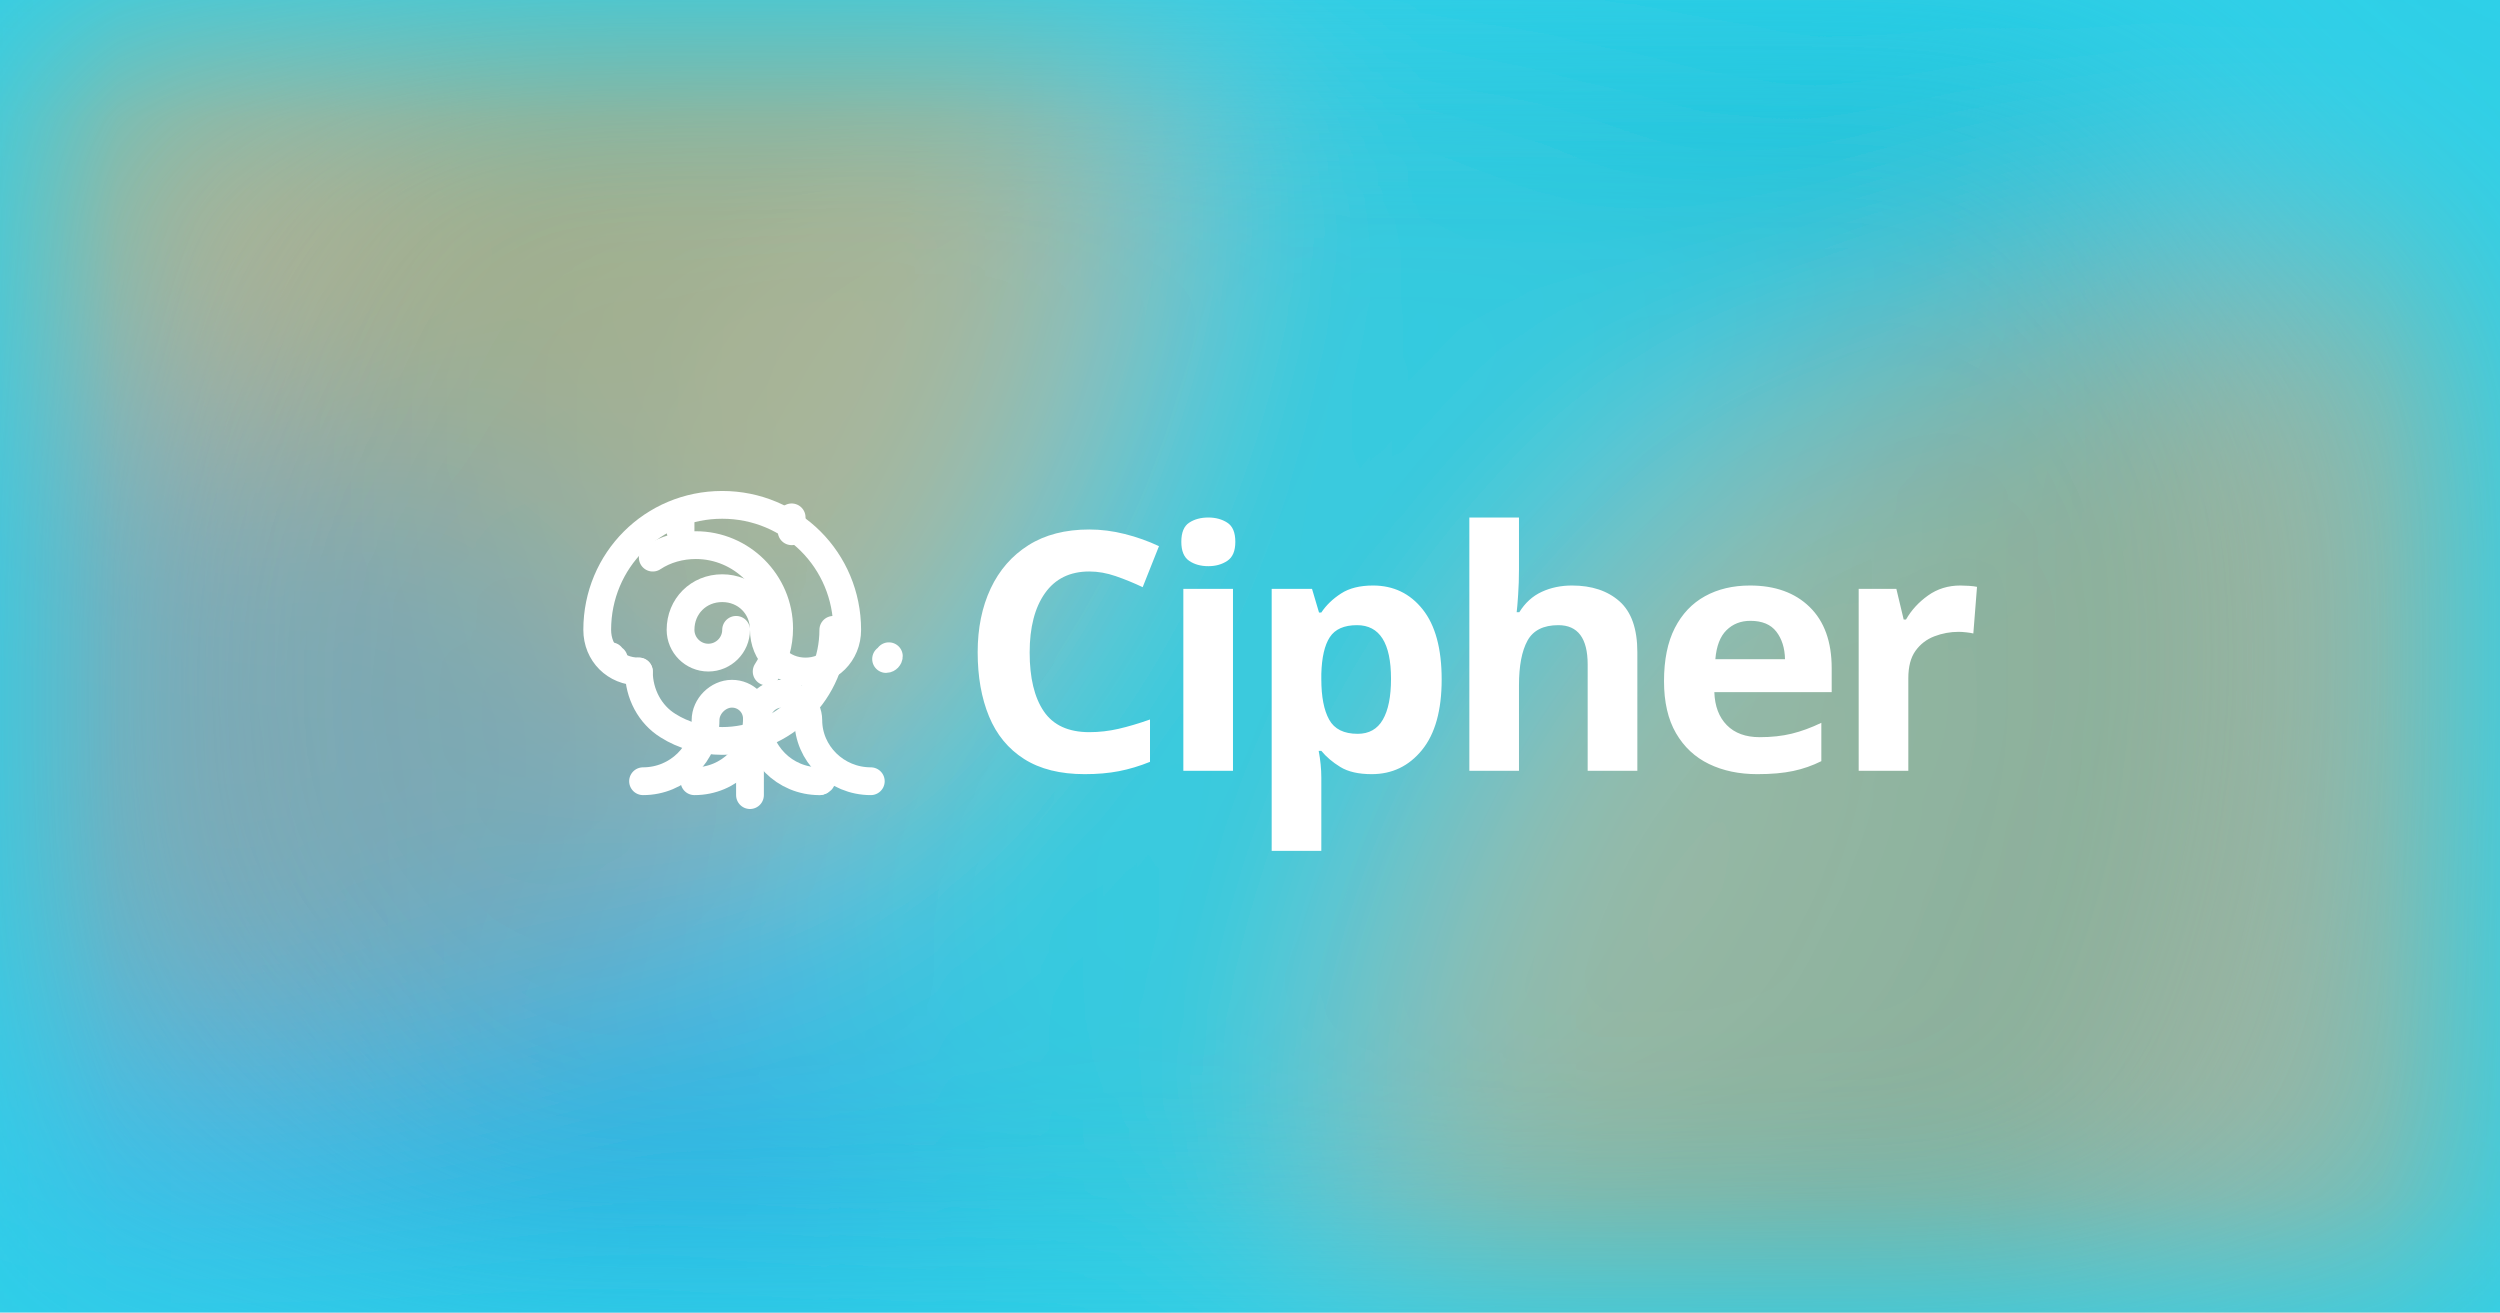
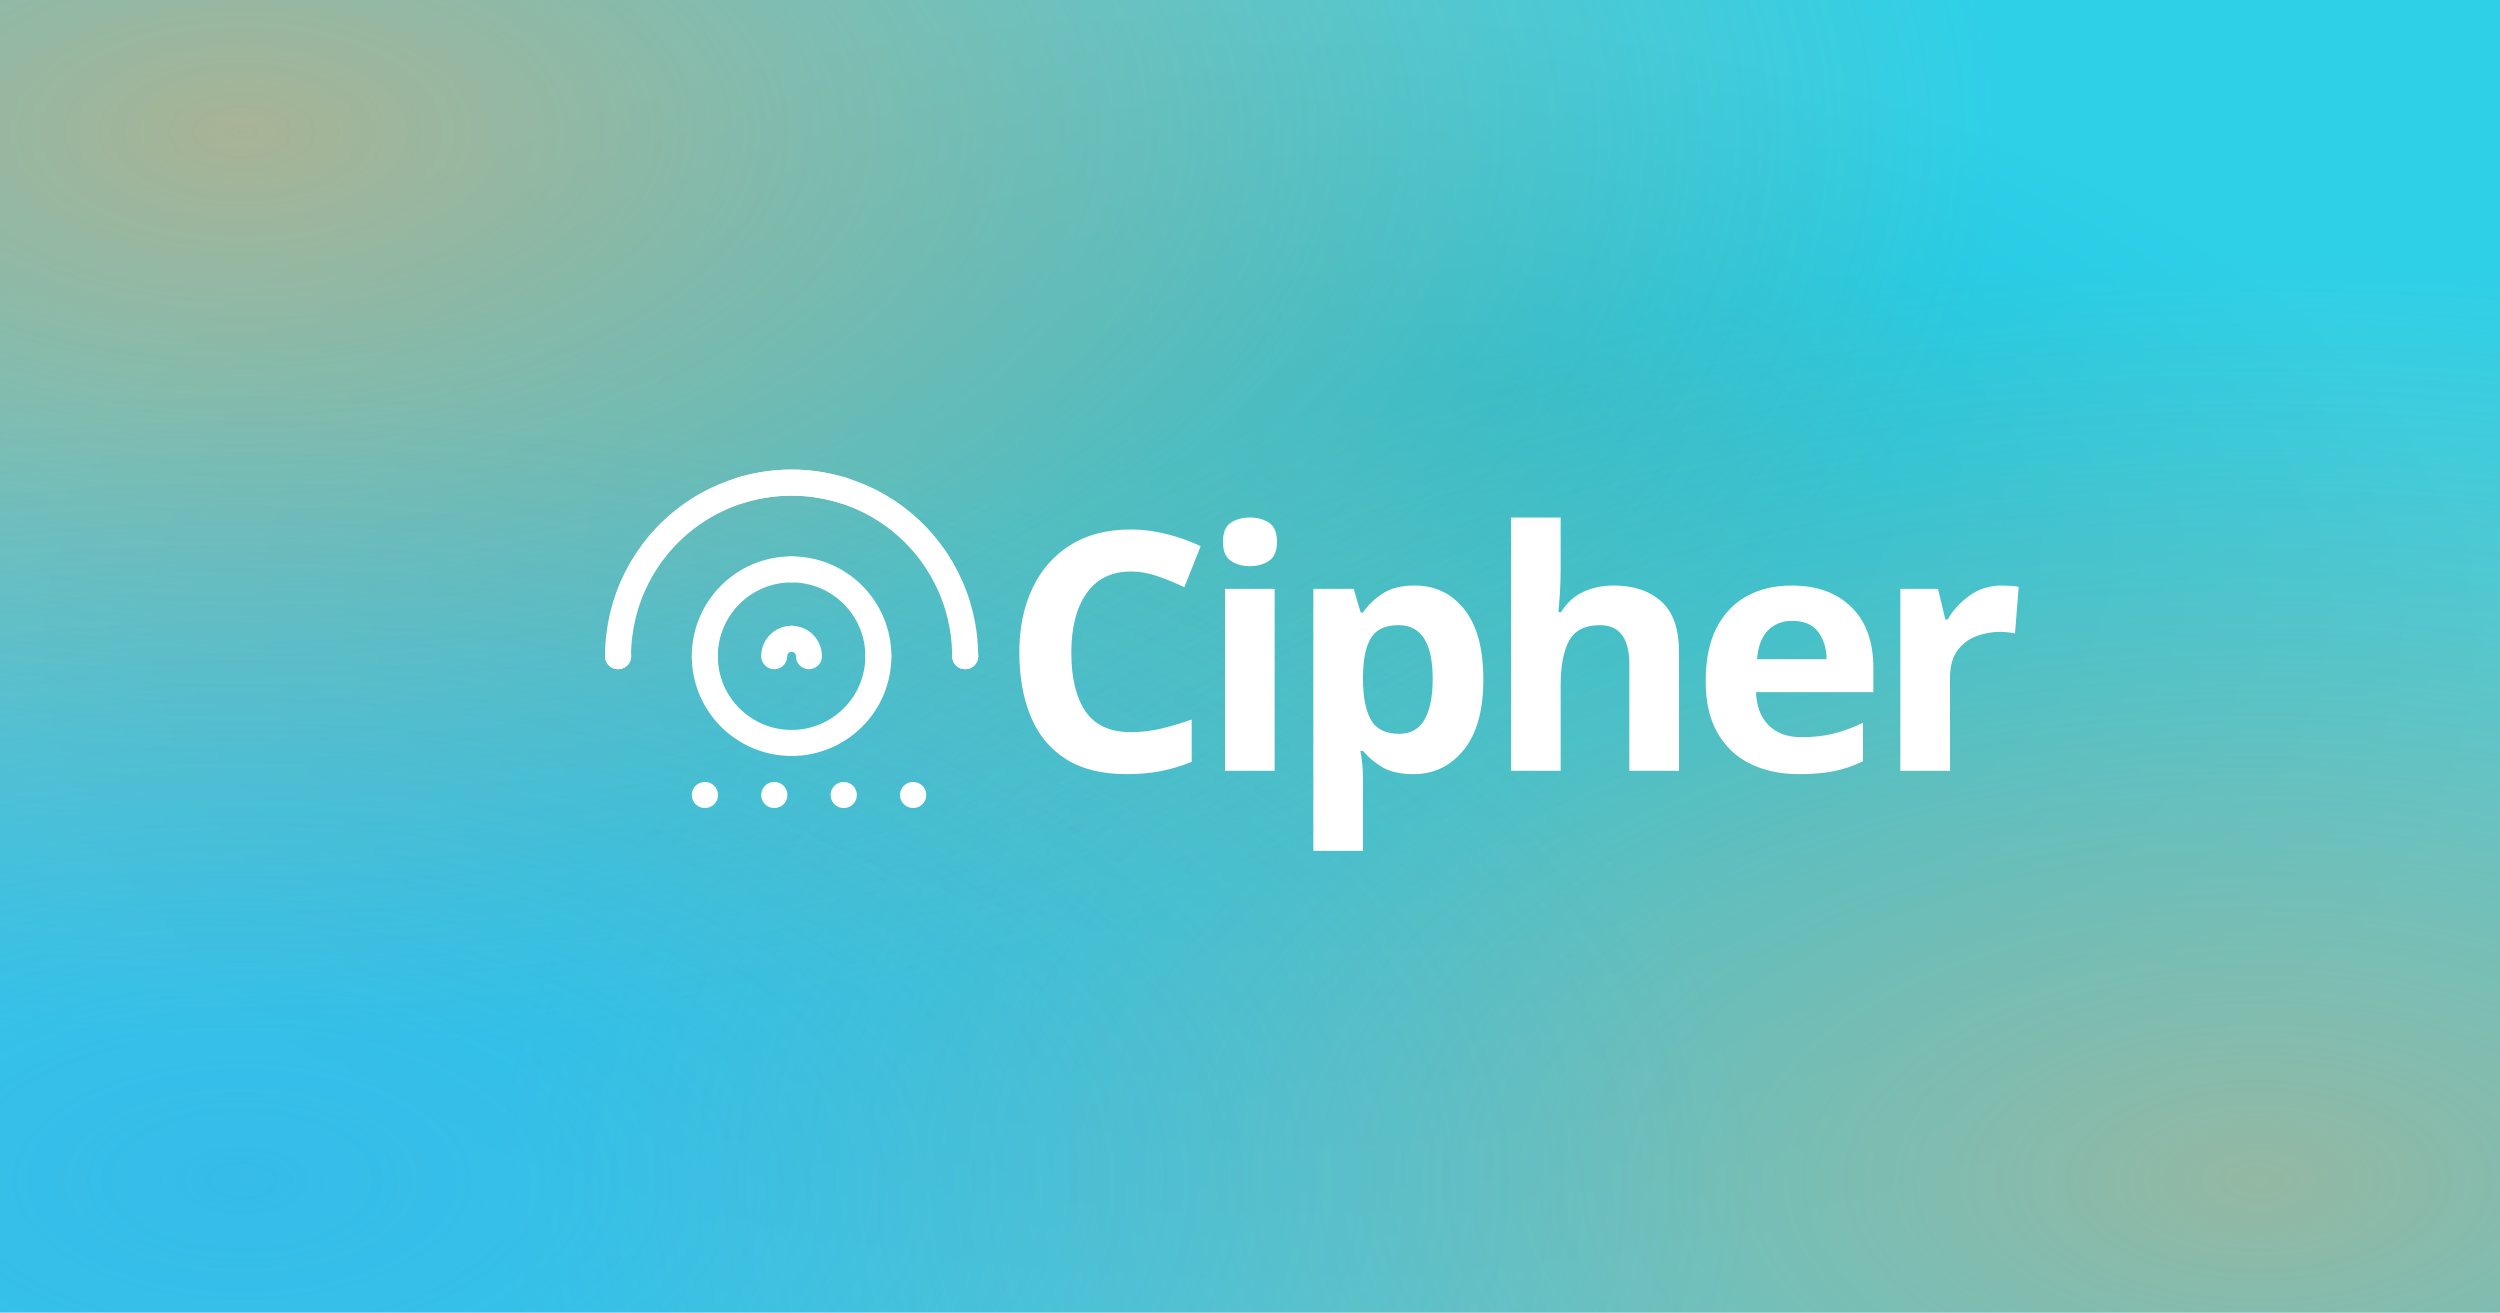
<svg xmlns="http://www.w3.org/2000/svg" width="1200" height="630" viewBox="0 0 1200 630" fill="none">
  <defs>
-     <linearGradient id="mainGradient" x1="0%" y1="0%" x2="100%" y2="100%">
-       <stop offset="0%" stop-color="#74D7E8" />
-       <stop offset="100%" stop-color="#4CB8C4" />
-     </linearGradient>
-     <filter id="blur" x="-50%" y="-50%" width="200%" height="200%">
-       <feGaussianBlur in="SourceGraphic" stdDeviation="60" />
-     </filter>
-     <symbol id="fingerprint" viewBox="0 0 24 24">
-       <path d="M2 12C2 12.1 2.1 12.2 2.2 12.2" stroke="currentColor" stroke-width="2" stroke-linecap="round" stroke-linejoin="round" />
-       <path d="M7 2V3" stroke="currentColor" stroke-width="2" stroke-linecap="round" stroke-linejoin="round" />
-       <path d="M15 3V2" stroke="currentColor" stroke-width="2" stroke-linecap="round" stroke-linejoin="round" />
-       <path d="M8 21C10.5 21 12.5 19 12.5 16.5C12.5 15.5 13.3 14.7 14.3 14.7C15.3 14.7 16.2 15.6 16.2 16.6C16.2 19 18.2 21 20.7 21" stroke="currentColor" stroke-width="2" stroke-linecap="round" stroke-linejoin="round" />
-       <path d="M17 21C17.1 21 17.2 20.9 17.2 20.8" stroke="currentColor" stroke-width="2" stroke-linecap="round" stroke-linejoin="round" />
-       <path d="M22 12C22 12.1 21.9 12.2 21.8 12.2" stroke="currentColor" stroke-width="2" stroke-linecap="round" stroke-linejoin="round" />
-       <path d="M7 21C4.5 21 2.5 19 2.5 16.5C2.5 15.5 1.7 14.7 0.7 14.7C-0.3 14.7 -1.2 15.6 -1.2 16.6C-1.2 19 -3.2 21 -5.7 21" stroke="currentColor" stroke-width="2" stroke-linecap="round" stroke-linejoin="round" transform="translate(10,0)" />
-       <path d="M12 22V20" stroke="currentColor" stroke-width="2" stroke-linecap="round" stroke-linejoin="round" />
-       <path d="M18 10.1C18 14.5 14.4 18.1 10 18.1C8.6 18.1 7.2 17.7 6.1 17C4.8 16.2 4 14.7 4 13.1" stroke="currentColor" stroke-width="2" stroke-linecap="round" stroke-linejoin="round" />
-       <path d="M5 4.9C5.9 4.3 7 4 8.1 4C11.4 4 14.1 6.7 14.1 10C14.1 11.1 13.8 12.2 13.2 13.1" stroke="currentColor" stroke-width="2" stroke-linecap="round" stroke-linejoin="round" />
-       <path d="M11 10.1C11 11.2 10.1 12.1 9 12.1C7.9 12.1 7 11.2 7 10.1C7 8.4 8.3 7.1 10 7.1C11.7 7.1 13 8.4 13 10.1C13 11.8 14.3 13.1 16 13.1C17.7 13.1 19 11.8 19 10.1C19 5.1 15 1.1 10 1.1C5 1.1 1 5.1 1 10.1C1 11.8 2.3 13.1 4 13.1" stroke="currentColor" stroke-width="2" stroke-linecap="round" stroke-linejoin="round" />
-     </symbol>
+     <radialGradient id="grad1" cx="50%" cy="50%" r="50%" fx="60%" fy="30%">
+       <stop offset="0%" stop-color="#1BC2D9" />
+       <stop offset="100%" stop-color="#2ED0E8" />
+     </radialGradient>
+     <radialGradient id="grad2" cx="10%" cy="10%" r="70%">
+       <stop offset="0%" stop-color="#F9A05E" stop-opacity="0.6" />
+       <stop offset="100%" stop-color="#F9A05E" stop-opacity="0" />
+     </radialGradient>
+     <radialGradient id="grad3" cx="90%" cy="90%" r="70%">
+       <stop offset="0%" stop-color="#F9A05E" stop-opacity="0.5" />
+       <stop offset="100%" stop-color="#F9A05E" stop-opacity="0" />
+     </radialGradient>
+     <radialGradient id="grad4" cx="10%" cy="90%" r="60%">
+       <stop offset="0%" stop-color="#439DEB" stop-opacity="0.4" />
+       <stop offset="100%" stop-color="#439DEB" stop-opacity="0" />
+     </radialGradient>
  </defs>
-   <rect width="1200" height="630" fill="#2ED0E8" />
-   <g filter="url(#blur)">
-     <circle cx="600" cy="315" r="500" fill="#1BC2D9" opacity="0.9" />
-     <circle cx="100" cy="50" r="450" fill="#F9A05E" opacity="0.6" />
-     <circle cx="1100" cy="580" r="450" fill="#F9A05E" opacity="0.5" />
-     <circle cx="50" cy="600" r="400" fill="#439DEB" opacity="0.4" />
-     <circle cx="600" cy="315" r="300" fill="white" opacity="0.1" />
-   </g>
+   <rect width="1200" height="630" fill="url(#grad1)" />
+   <rect width="1200" height="630" fill="url(#grad2)" />
+   <rect width="1200" height="630" fill="url(#grad3)" />
+   <rect width="1200" height="630" fill="url(#grad4)" />
  <g transform="translate(600, 315)">
-     <g transform="translate(-320, -80) scale(6.666)">
-       <path d="M2 12C2 12.1 2.1 12.2 2.2 12.2" stroke="white" stroke-width="2" stroke-linecap="round" stroke-linejoin="round" />
-       <path d="M7 2V3" stroke="white" stroke-width="2" stroke-linecap="round" stroke-linejoin="round" />
-       <path d="M15 3V2" stroke="white" stroke-width="2" stroke-linecap="round" stroke-linejoin="round" />
-       <path d="M8 21C10.5 21 12.5 19 12.5 16.5C12.5 15.5 13.3 14.7 14.3 14.7C15.3 14.7 16.2 15.6 16.2 16.6C16.2 19 18.2 21 20.7 21" stroke="white" stroke-width="2" stroke-linecap="round" stroke-linejoin="round" />
-       <path d="M17 21C17.1 21 17.2 20.9 17.2 20.8" stroke="white" stroke-width="2" stroke-linecap="round" stroke-linejoin="round" />
-       <path d="M22 12C22 12.1 21.9 12.2 21.8 12.2" stroke="white" stroke-width="2" stroke-linecap="round" stroke-linejoin="round" />
-       <path d="M7 21C4.5 21 2.5 19 2.5 16.5C2.5 15.5 1.7 14.7 0.7 14.7C-0.3 14.7 -1.2 15.6 -1.2 16.6C-1.2 19 -3.2 21 -5.7 21" stroke="white" stroke-width="2" stroke-linecap="round" stroke-linejoin="round" transform="translate(10,0)" />
-       <path d="M12 22V20" stroke="white" stroke-width="2" stroke-linecap="round" stroke-linejoin="round" />
-       <path d="M18 10.1C18 14.5 14.4 18.1 10 18.1C8.6 18.1 7.2 17.7 6.1 17C4.8 16.2 4 14.7 4 13.1" stroke="white" stroke-width="2" stroke-linecap="round" stroke-linejoin="round" />
-       <path d="M5 4.9C5.9 4.3 7 4 8.1 4C11.4 4 14.1 6.7 14.1 10C14.1 11.1 13.8 12.2 13.2 13.1" stroke="white" stroke-width="2" stroke-linecap="round" stroke-linejoin="round" />
-       <path d="M11 10.1C11 11.2 10.1 12.1 9 12.1C7.9 12.1 7 11.2 7 10.1C7 8.4 8.3 7.1 10 7.1C11.7 7.1 13 8.4 13 10.1C13 11.8 14.3 13.1 16 13.1C17.7 13.1 19 11.8 19 10.1C19 5.1 15 1.1 10 1.1C5 1.1 1 5.1 1 10.1C1 11.8 2.3 13.1 4 13.1" stroke="white" stroke-width="2" stroke-linecap="round" stroke-linejoin="round" />
+     <g transform="translate(-320, -100) scale(8.33)">
+       <path d="M2 12a10 10 0 0 1 13-9.54" stroke="white" stroke-width="1.5" stroke-linecap="round" stroke-linejoin="round" />
+       <path d="M7 20h.01" stroke="white" stroke-width="1.5" stroke-linecap="round" stroke-linejoin="round" />
+       <path d="M11 20h.01" stroke="white" stroke-width="1.5" stroke-linecap="round" stroke-linejoin="round" />
+       <path d="M15 20h.01" stroke="white" stroke-width="1.5" stroke-linecap="round" stroke-linejoin="round" />
+       <path d="M19 20h.01" stroke="white" stroke-width="1.5" stroke-linecap="round" stroke-linejoin="round" />
+       <path d="M22 12a10 10 0 0 0-13-9.54" stroke="white" stroke-width="1.5" stroke-linecap="round" stroke-linejoin="round" />
+       <path d="M12 7a5 5 0 0 0-5 5" stroke="white" stroke-width="1.5" stroke-linecap="round" stroke-linejoin="round" />
+       <path d="M12 7a5 5 0 0 1 5 5" stroke="white" stroke-width="1.5" stroke-linecap="round" stroke-linejoin="round" />
+       <path d="M12 11a1 1 0 0 1 1 1" stroke="white" stroke-width="1.5" stroke-linecap="round" stroke-linejoin="round" />
+       <path d="M12 11a1 1 0 0 0-1 1" stroke="white" stroke-width="1.5" stroke-linecap="round" stroke-linejoin="round" />
+       <path d="M17 12a5 5 0 0 1-5 5" stroke="white" stroke-width="1.5" stroke-linecap="round" stroke-linejoin="round" />
+       <path d="M7 12a5 5 0 0 0 5 5" stroke="white" stroke-width="1.5" stroke-linecap="round" stroke-linejoin="round" />
+       <path d="M2 12h.01" stroke="white" stroke-width="1.5" stroke-linecap="round" stroke-linejoin="round" />
+       <path d="M22 12h.01" stroke="white" stroke-width="1.5" stroke-linecap="round" stroke-linejoin="round" />
    </g>
-     <text x="-140" y="55" font-family="sans-serif" font-size="160" font-weight="700" letter-spacing="-0.04em" fill="white">Cipher</text>
+     <text x="-120" y="55" font-family="sans-serif" font-size="160" font-weight="700" letter-spacing="-0.04em" fill="white">Cipher</text>
  </g>
</svg>
